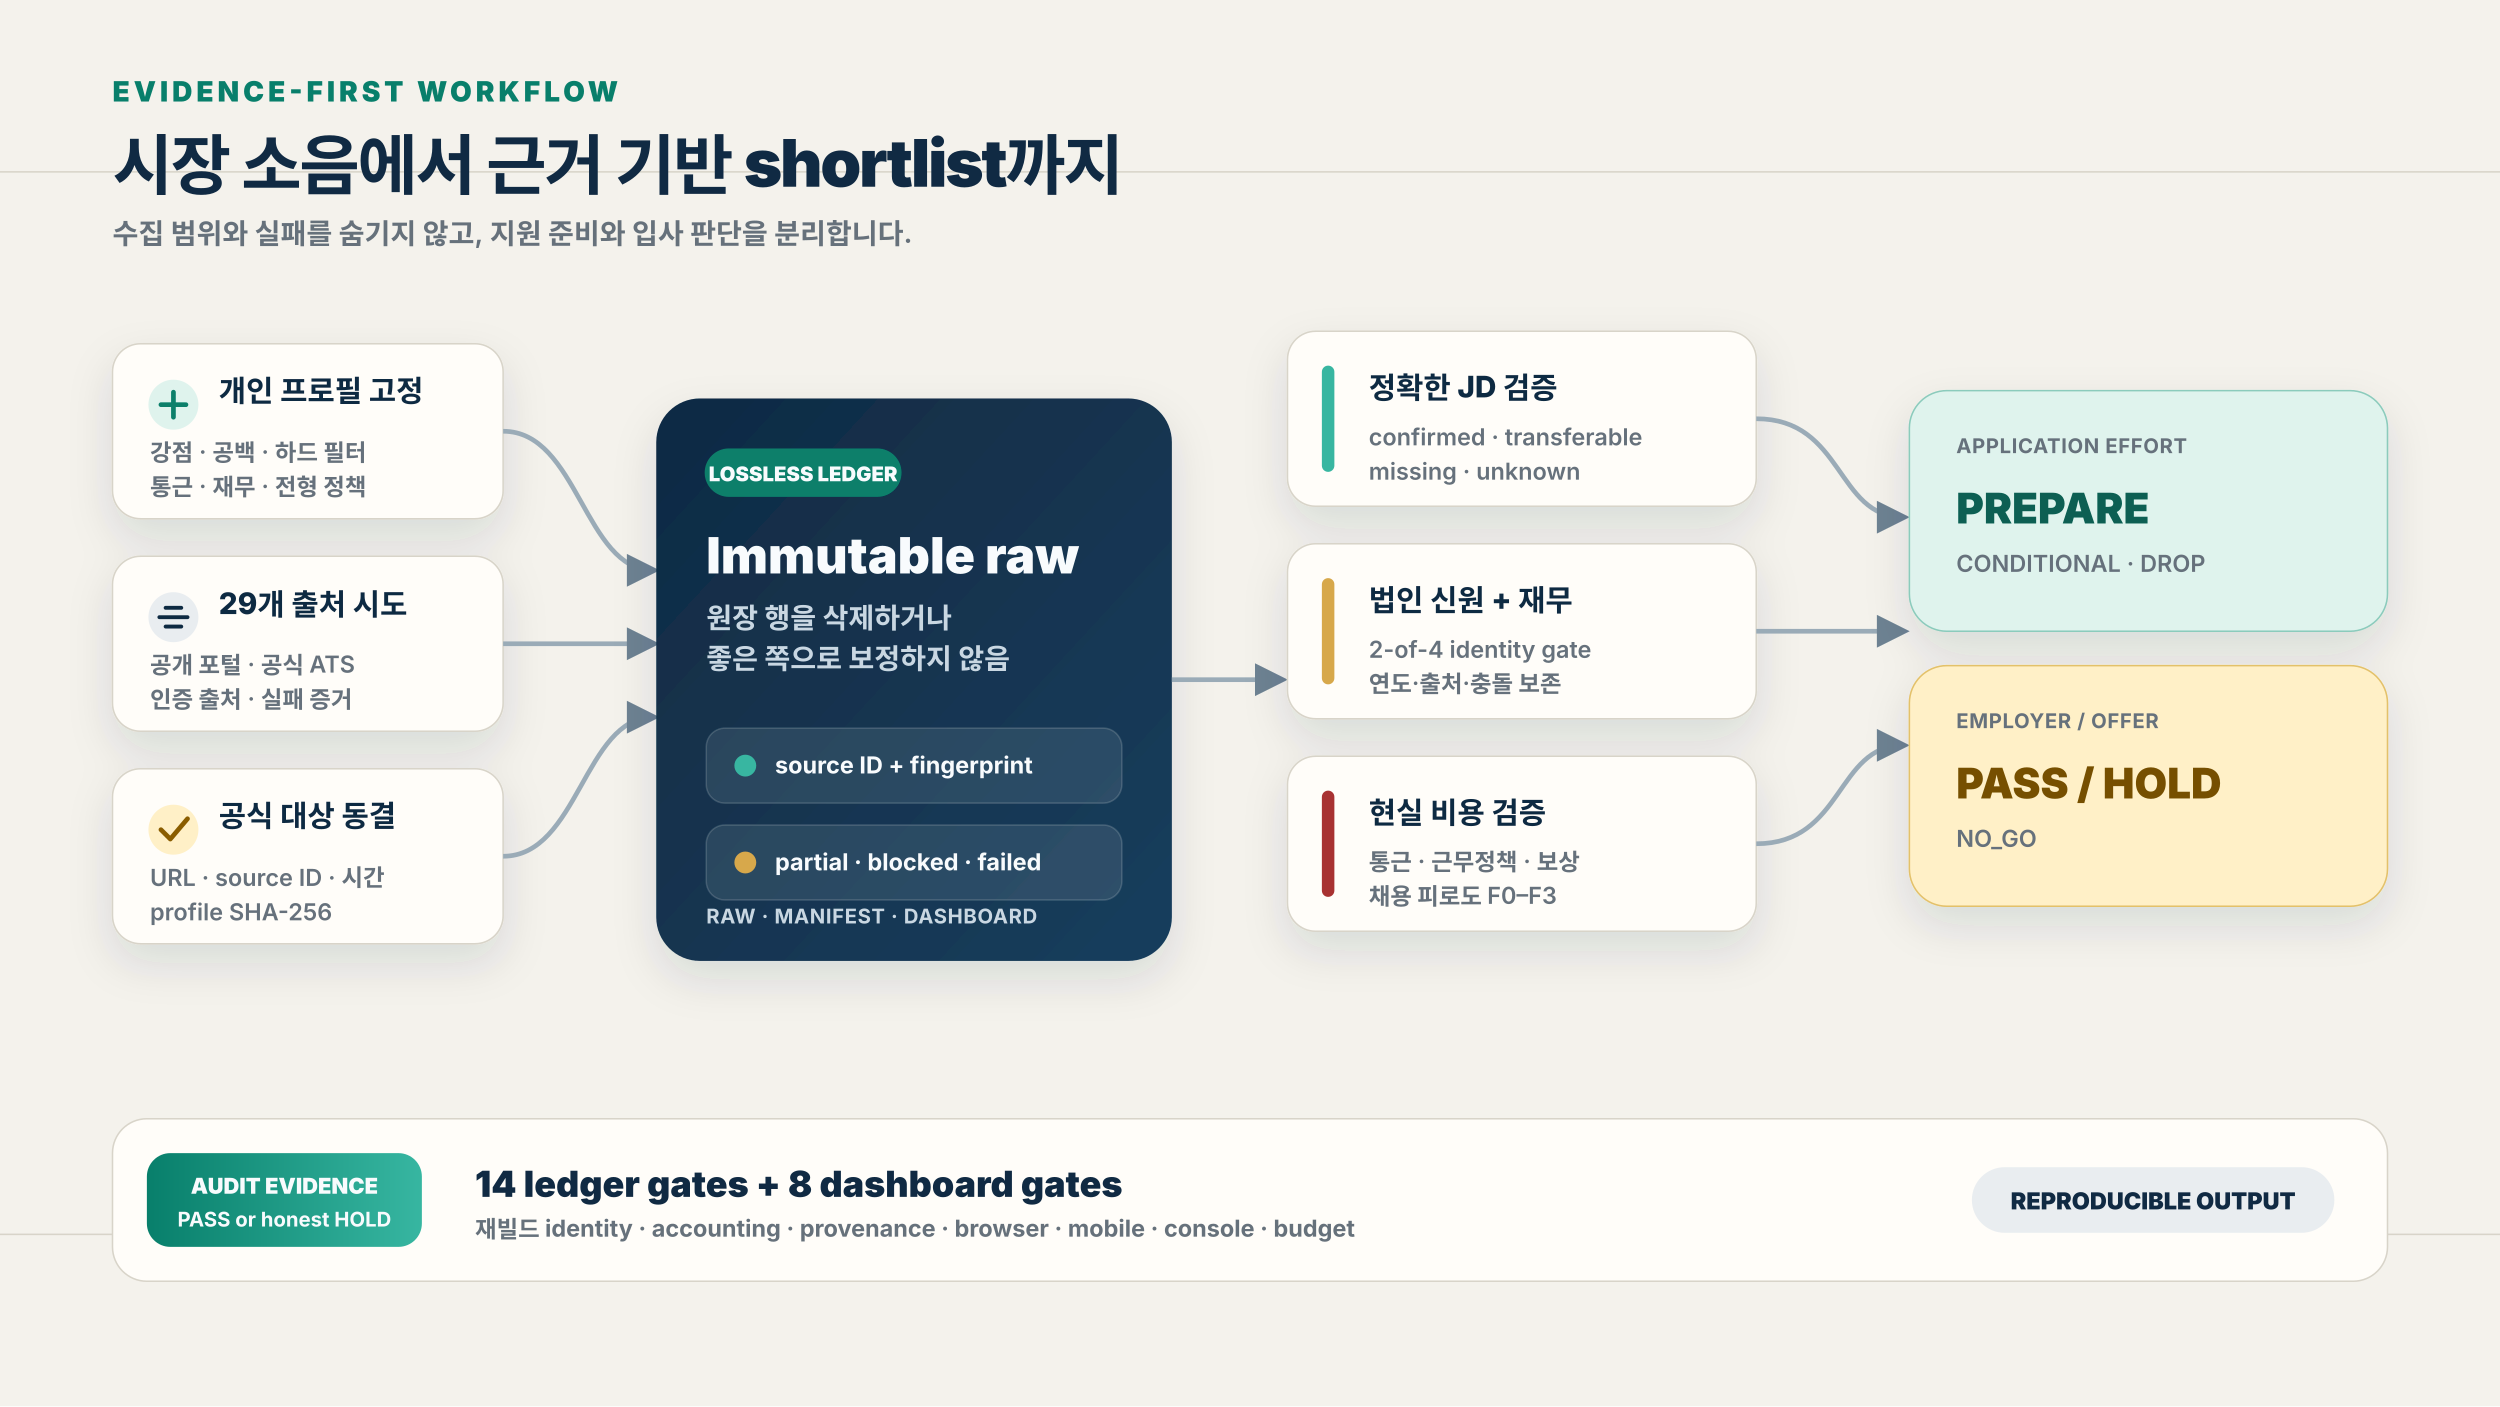
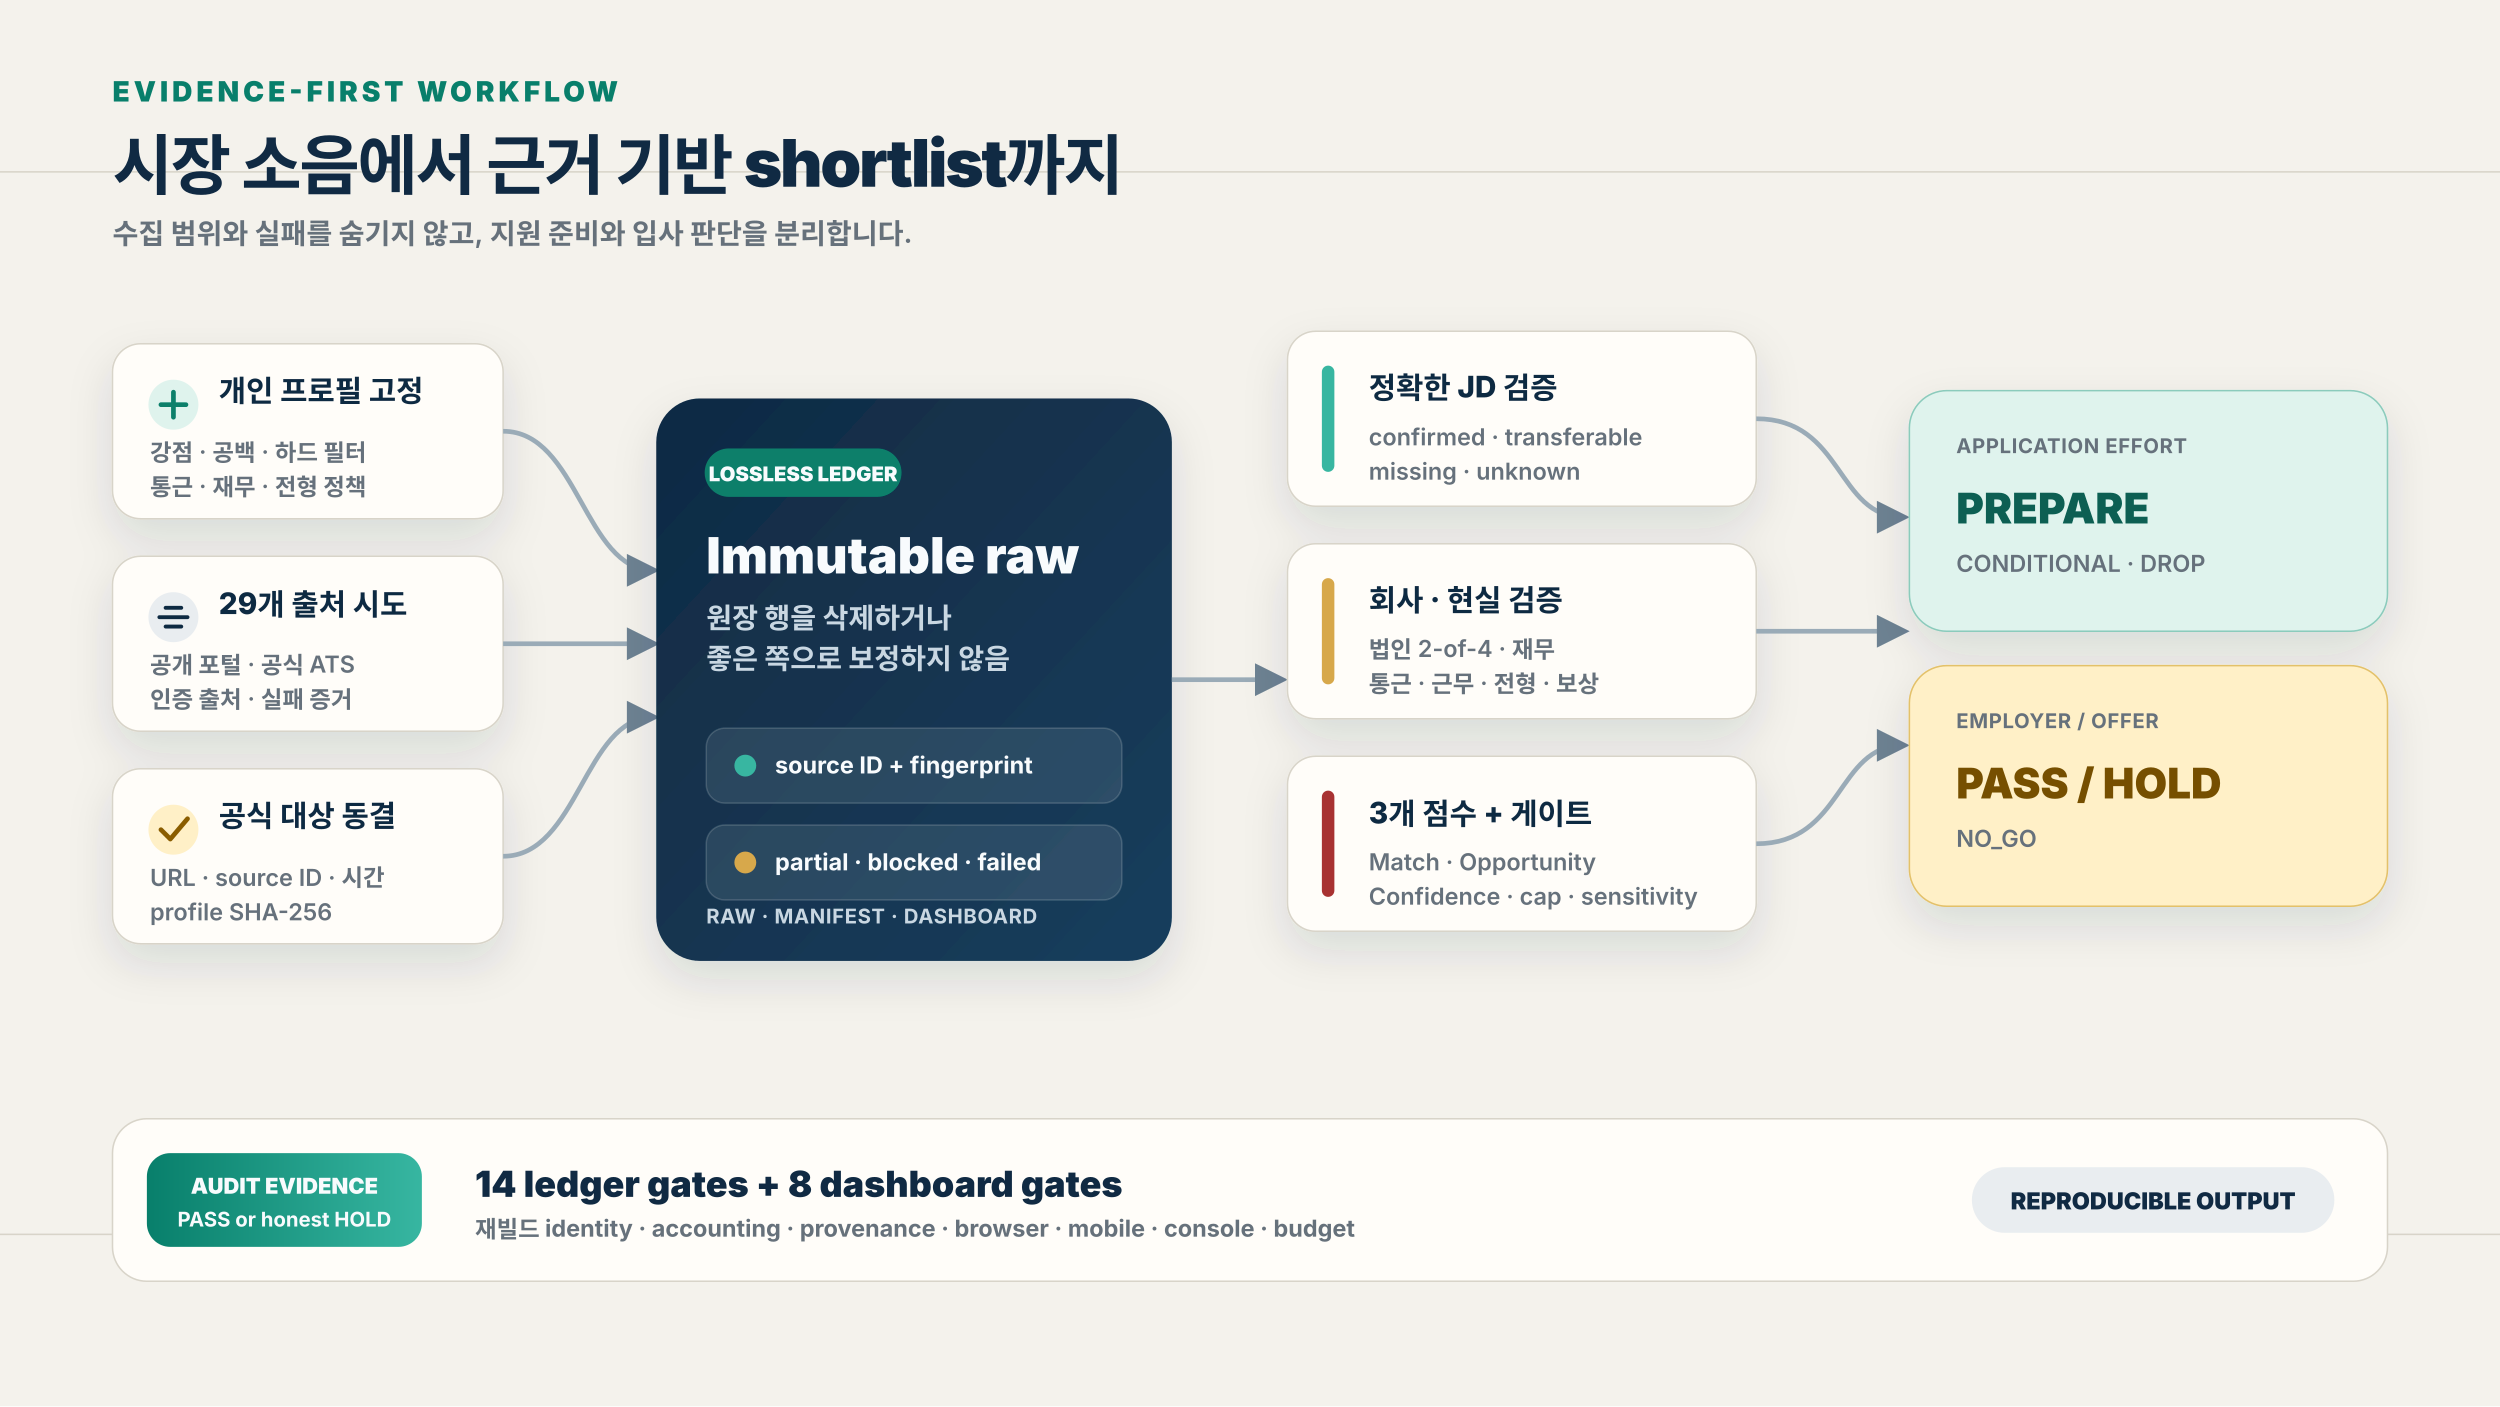
<svg xmlns="http://www.w3.org/2000/svg" width="1600" height="900" viewBox="0 0 1600 900" role="img" aria-labelledby="title desc">
  <defs>
    <linearGradient id="navy" x1="0" x2="1" y1="0" y2="1">
      <stop offset="0" stop-color="#102a43" />
      <stop offset="1" stop-color="#173e5d" />
    </linearGradient>
    <linearGradient id="teal" x1="0" x2="1">
      <stop offset="0" stop-color="#087f6b" />
      <stop offset="1" stop-color="#37b6a1" />
    </linearGradient>
    <filter id="shadow" x="-20%" y="-20%" width="140%" height="150%">
      <feDropShadow dx="0" dy="12" stdDeviation="14" flood-color="#102a43" flood-opacity=".12" />
    </filter>
    <marker id="arrow" viewBox="0 0 10 10" refX="8" refY="5" markerWidth="7" markerHeight="7" orient="auto-start-reverse">
      <path d="M 0 0 L 10 5 L 0 10 z" fill="#6d8292" />
    </marker>
    <style>
      .sans { font-family: -apple-system, BlinkMacSystemFont, 'Apple SD Gothic Neo', 'Noto Sans KR', sans-serif; }
      .label { font-size: 19px; font-weight: 800; fill: #102a43; }
      .body { font-size: 15px; font-weight: 600; fill: #66717b; }
      .small { font-size: 13px; font-weight: 750; fill: #66717b; letter-spacing: .03em; }
      .white { fill: #f8fbfd; }
      .muted-white { fill: #c9d7e2; }
      .connector { fill: none; stroke: #9aabb7; stroke-width: 3; marker-end: url(#arrow); }
    </style>
  </defs>
  <rect width="1600" height="900" fill="#f4f2ec" />
  <path d="M0 110 H1600 M0 790 H1600" stroke="#d8d4c9" stroke-width="1" />
  <g class="sans">
    <text x="72" y="65" font-size="18" font-weight="850" letter-spacing=".14em" fill="#087f6b">EVIDENCE-FIRST WORKFLOW</text>
    <text x="72" y="121" font-size="42" font-weight="900" letter-spacing="-.035em" fill="#102a43">시장 소음에서 근거 기반 shortlist까지</text>
    <text x="72" y="156" font-size="18" font-weight="600" fill="#66717b">수집 범위와 실패를 숨기지 않고, 지원 준비와 입사 판단을 분리합니다.</text>
    <g filter="url(#shadow)">
      <rect x="72" y="220" width="250" height="112" rx="18" fill="#fffdf9" stroke="#d8d4c9" />
      <circle cx="111" cy="259" r="16" fill="#dff3ed" />
      <path d="M103 259h16M111 251v16" stroke="#087f6b" stroke-width="3" stroke-linecap="round" />
      <text x="140" y="257" class="label">개인 프로필 고정</text>
      <text x="96" y="295" class="body">강점 · 공백 · 하드 필터</text>
      <text x="96" y="317" class="body">통근 · 재무 · 전형 정책</text>
      <rect x="72" y="356" width="250" height="112" rx="18" fill="#fffdf9" stroke="#d8d4c9" />
      <circle cx="111" cy="395" r="16" fill="#e9edf0" />
      <path d="M102 395h18M106 389h10M106 401h10" stroke="#102a43" stroke-width="2.5" stroke-linecap="round" />
      <text x="140" y="393" class="label">29개 출처 시도</text>
      <text x="96" y="431" class="body">공개 포털 · 공식 ATS</text>
      <text x="96" y="453" class="body">인증 출처 · 실패 증거</text>
      <rect x="72" y="492" width="250" height="112" rx="18" fill="#fffdf9" stroke="#d8d4c9" />
      <circle cx="111" cy="531" r="16" fill="#fff0c7" />
      <path d="M103 531l6 6 11-13" fill="none" stroke="#8a5d00" stroke-width="3" stroke-linecap="round" stroke-linejoin="round" />
      <text x="140" y="529" class="label">공식 대상 동결</text>
      <text x="96" y="567" class="body">URL · source ID · 시간</text>
      <text x="96" y="589" class="body">profile SHA-256</text>
    </g>
    <path class="connector" d="M322 276 C370 276 374 365 418 365" />
    <path class="connector" d="M322 412 H418" />
    <path class="connector" d="M322 548 C370 548 374 459 418 459" />
    <g filter="url(#shadow)">
      <rect x="420" y="255" width="330" height="360" rx="28" fill="url(#navy)" />
      <rect x="451" y="287" width="126" height="31" rx="15.5" fill="#087f6b" />
      <text x="514" y="308" text-anchor="middle" font-size="13" font-weight="850" class="white">LOSSLESS LEDGER</text>
      <text x="452" y="367" font-size="32" font-weight="900" class="white">Immutable raw</text>
      <text x="452" y="402" font-size="18" font-weight="650" class="muted-white">원장 행을 삭제하거나</text>
      <text x="452" y="428" font-size="18" font-weight="650" class="muted-white">좋은 쪽으로 보정하지 않음</text>
      <g transform="translate(452 466)">
        <rect width="266" height="48" rx="12" fill="#fffdf9" fill-opacity=".10" stroke="#fffdf9" stroke-opacity=".16" />
        <circle cx="25" cy="24" r="7" fill="#37b6a1" />
        <text x="44" y="29" font-size="15" font-weight="750" class="white">source ID + fingerprint</text>
        <rect y="62" width="266" height="48" rx="12" fill="#fffdf9" fill-opacity=".10" stroke="#fffdf9" stroke-opacity=".16" />
        <circle cx="25" cy="86" r="7" fill="#d7a84b" />
        <text x="44" y="91" font-size="15" font-weight="750" class="white">partial · blocked · failed</text>
      </g>
      <text x="452" y="591" class="small muted-white">RAW · MANIFEST · DASHBOARD</text>
    </g>
    <path class="connector" d="M750 435 H820" />
    <g filter="url(#shadow)">
      <rect x="824" y="212" width="300" height="112" rx="18" fill="#fffdf9" stroke="#d8d4c9" />
      <rect x="846" y="234" width="8" height="68" rx="4" fill="#37b6a1" />
      <text x="876" y="255" class="label">정확한 JD 검증</text>
      <text x="876" y="285" class="body">confirmed · transferable</text>
      <text x="876" y="307" class="body">missing · unknown</text>
      <rect x="824" y="348" width="300" height="112" rx="18" fill="#fffdf9" stroke="#d8d4c9" />
      <rect x="846" y="370" width="8" height="68" rx="4" fill="#d7a84b" />
-       <text x="876" y="391" class="label">법인 신원 + 재무</text>
-       <text x="876" y="421" class="body">2-of-4 identity gate</text>
-       <text x="876" y="443" class="body">연도·출처·충돌 보존</text>
+       <text x="876" y="391" class="label">회사 · 현실 검증</text>
+       <text x="876" y="421" class="body">법인 2-of-4 · 재무</text>
+       <text x="876" y="443" class="body">통근 · 근무 · 전형 · 보상</text>
      <rect x="824" y="484" width="300" height="112" rx="18" fill="#fffdf9" stroke="#d8d4c9" />
      <rect x="846" y="506" width="8" height="68" rx="4" fill="#a83232" />
-       <text x="876" y="527" class="label">현실 비용 검증</text>
-       <text x="876" y="557" class="body">통근 · 근무정책 · 보상</text>
-       <text x="876" y="579" class="body">채용 피로도 F0–F3</text>
+       <text x="876" y="527" class="label">3개 점수 + 게이트</text>
+       <text x="876" y="557" class="body">Match · Opportunity</text>
+       <text x="876" y="579" class="body">Confidence · cap · sensitivity</text>
    </g>
    <path class="connector" d="M1124 268 C1180 268 1175 331 1218 331" />
    <path class="connector" d="M1124 404 H1218" />
    <path class="connector" d="M1124 540 C1180 540 1175 477 1218 477" />
    <g filter="url(#shadow)">
      <rect x="1222" y="250" width="306" height="154" rx="24" fill="#dff3ed" stroke="#8bcbbc" />
      <text x="1252" y="290" class="small" fill="#087f6b">APPLICATION EFFORT</text>
      <text x="1252" y="335" font-size="27" font-weight="900" fill="#075f52">PREPARE</text>
      <text x="1252" y="366" class="body">CONDITIONAL · DROP</text>
      <rect x="1222" y="426" width="306" height="154" rx="24" fill="#fff0c7" stroke="#e3c16a" />
      <text x="1252" y="466" class="small" fill="#8a5d00">EMPLOYER / OFFER</text>
      <text x="1252" y="511" font-size="27" font-weight="900" fill="#765000">PASS / HOLD</text>
      <text x="1252" y="542" class="body">NO_GO</text>
    </g>
    <g transform="translate(72 716)">
      <rect width="1456" height="104" rx="22" fill="#fffdf9" stroke="#d8d4c9" />
      <rect x="22" y="22" width="176" height="60" rx="15" fill="url(#teal)" />
      <text x="110" y="48" text-anchor="middle" font-size="14" font-weight="850" class="white">AUDIT EVIDENCE</text>
      <text x="110" y="69" text-anchor="middle" font-size="13" font-weight="700" class="white">PASS or honest HOLD</text>
      <text x="232" y="50" font-size="23" font-weight="900" fill="#102a43">14 ledger gates + 8 dashboard gates</text>
      <text x="232" y="76" font-size="15" font-weight="650" fill="#66717b">재빌드 identity · accounting · provenance · browser · mobile · console · budget</text>
      <rect x="1190" y="31" width="232" height="42" rx="21" fill="#e9edf0" />
      <text x="1306" y="58" text-anchor="middle" font-size="15" font-weight="850" fill="#102a43">REPRODUCIBLE OUTPUT</text>
    </g>
  </g>
</svg>
